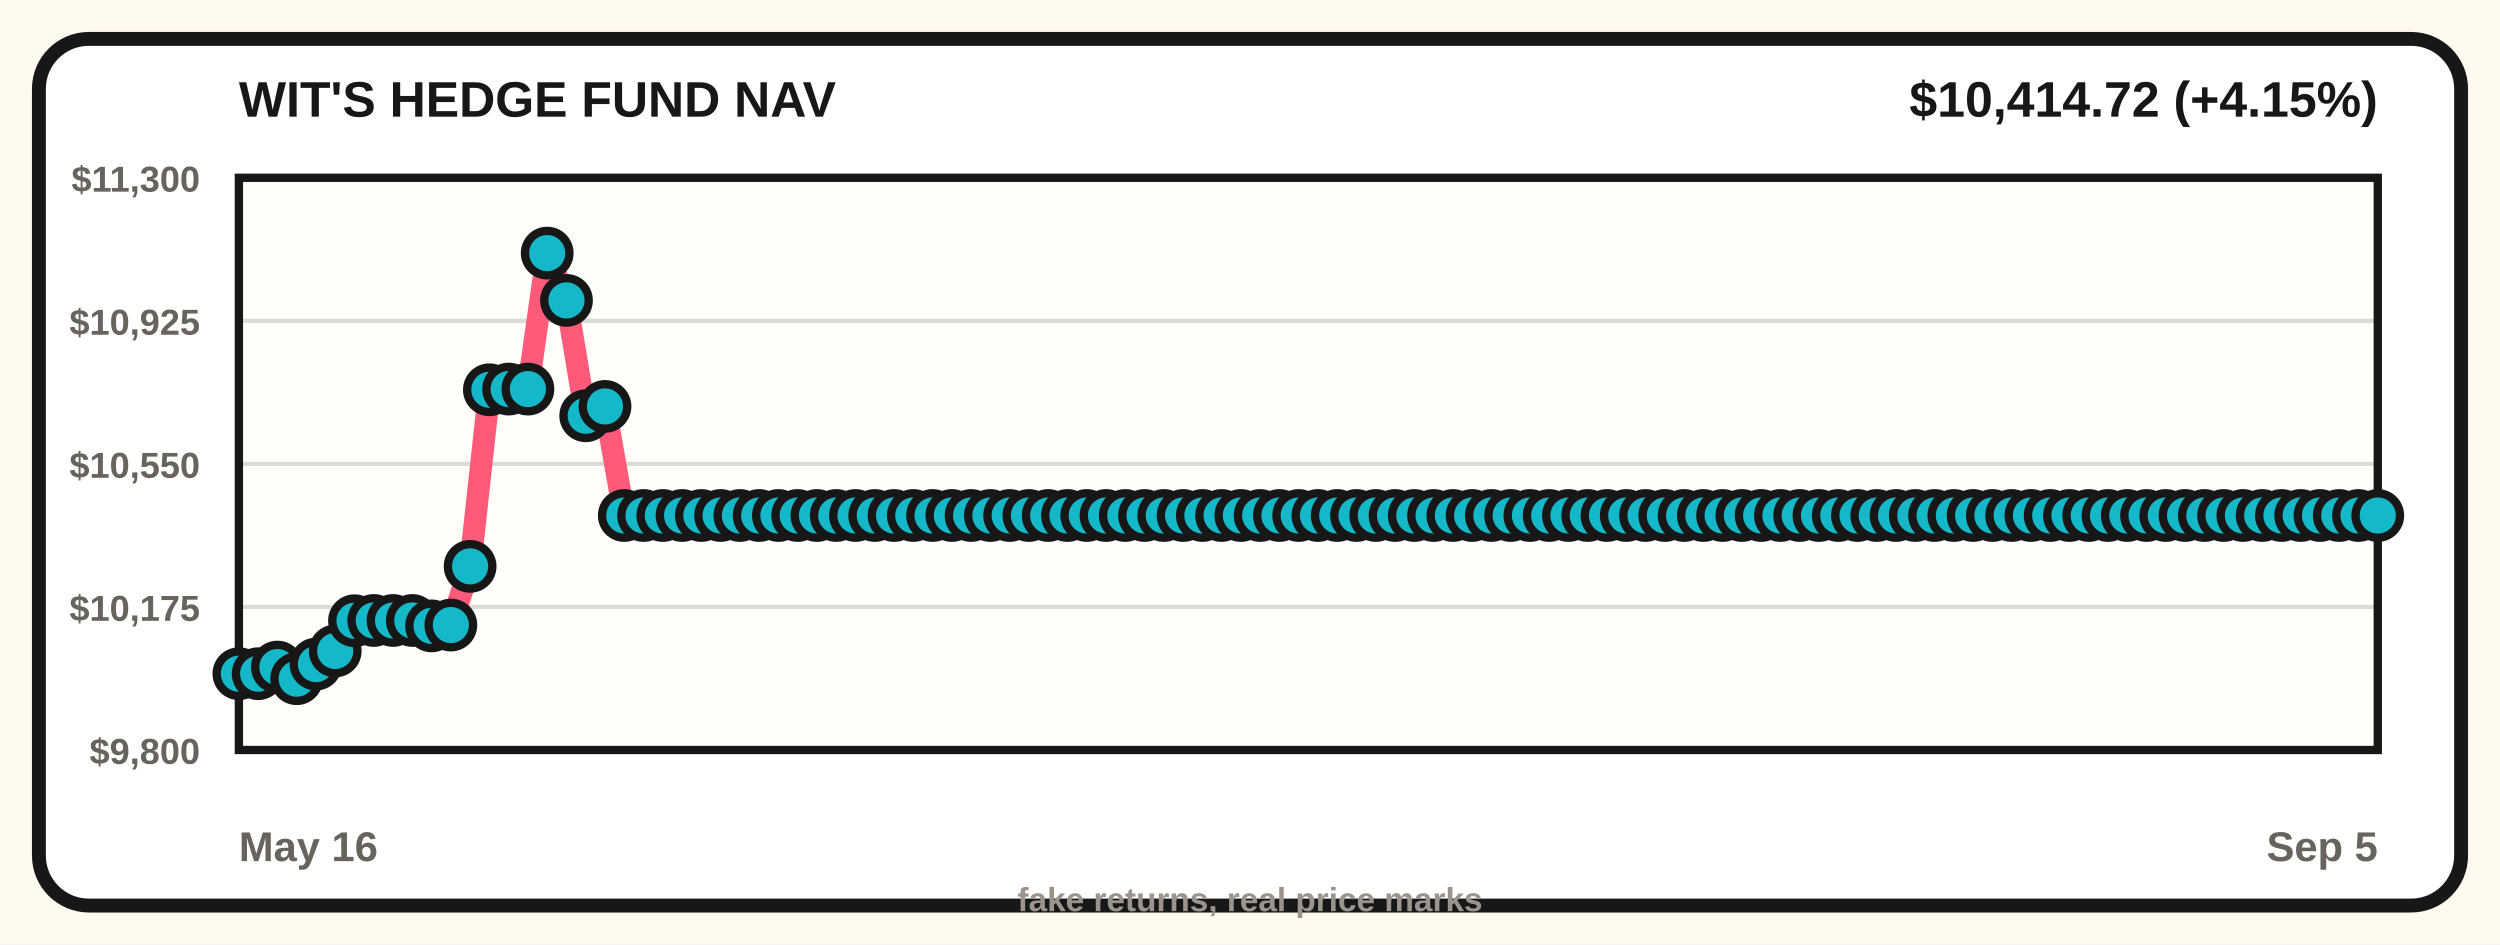
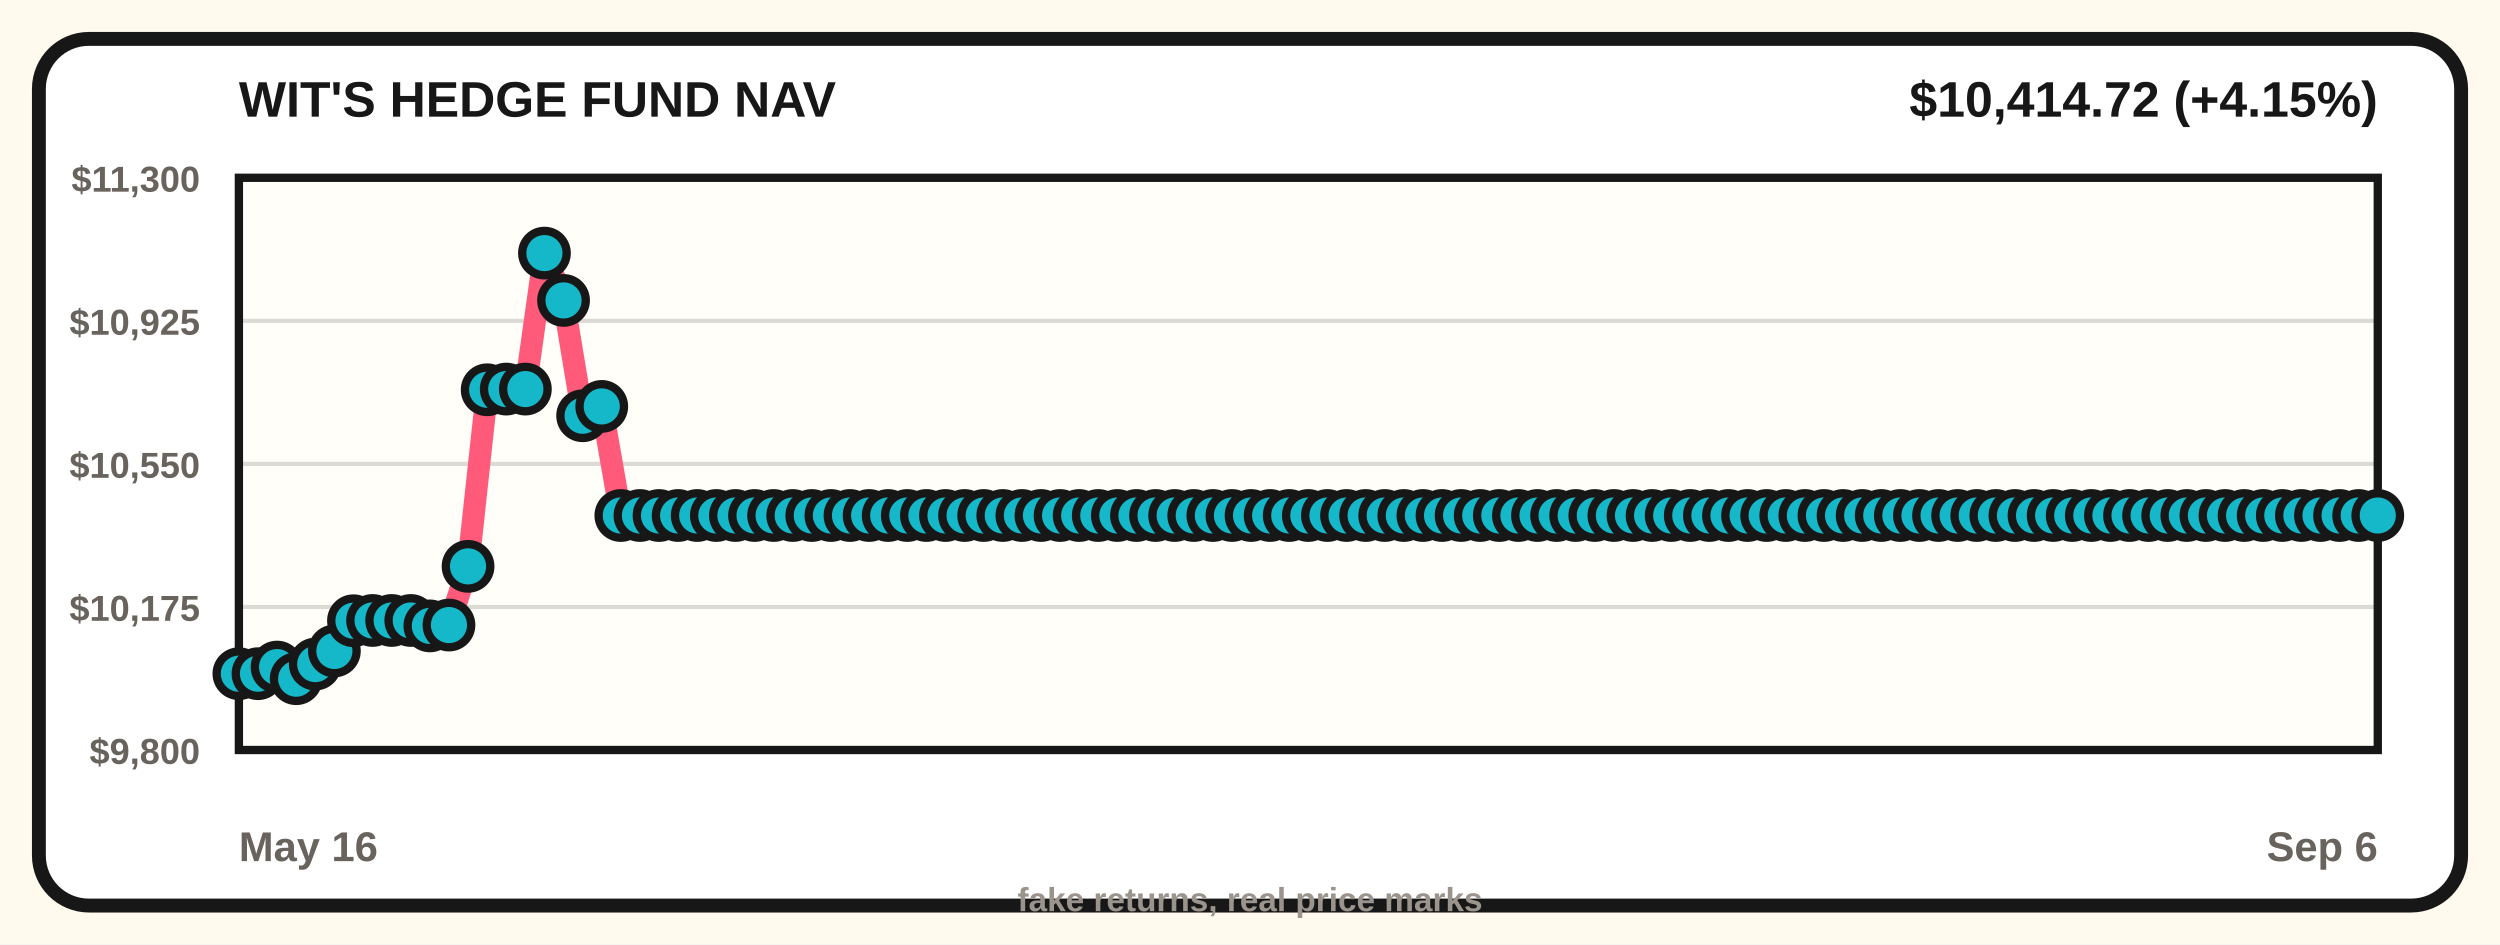
<svg xmlns="http://www.w3.org/2000/svg" width="900" height="340" viewBox="0 0 900 340" role="img" aria-label="Wit's Hedge Fund fake NAV chart">
  <rect width="900" height="340" fill="#fff9ee" />
  <rect x="14" y="14" width="872" height="312" rx="18" fill="#ffffff" stroke="#171717" stroke-width="5" />
  <rect x="86" y="64" width="770" height="206" fill="#fffef8" stroke="#171717" stroke-width="3" />
  <line x1="86" y1="270" x2="856" y2="270" stroke="#171717" stroke-width="1.5" opacity="0.16" />
  <text x="72" y="275" text-anchor="end" font-family="Arial, sans-serif" font-size="13" font-weight="800" fill="#68635d">$9,800</text>
  <line x1="86" y1="218.5" x2="856" y2="218.5" stroke="#171717" stroke-width="1.5" opacity="0.16" />
  <text x="72" y="223.5" text-anchor="end" font-family="Arial, sans-serif" font-size="13" font-weight="800" fill="#68635d">$10,175</text>
  <line x1="86" y1="167" x2="856" y2="167" stroke="#171717" stroke-width="1.5" opacity="0.16" />
  <text x="72" y="172" text-anchor="end" font-family="Arial, sans-serif" font-size="13" font-weight="800" fill="#68635d">$10,550</text>
  <line x1="86" y1="115.5" x2="856" y2="115.5" stroke="#171717" stroke-width="1.5" opacity="0.16" />
  <text x="72" y="120.5" text-anchor="end" font-family="Arial, sans-serif" font-size="13" font-weight="800" fill="#68635d">$10,925</text>
  <line x1="86" y1="64" x2="856" y2="64" stroke="#171717" stroke-width="1.5" opacity="0.16" />
  <text x="72" y="69" text-anchor="end" font-family="Arial, sans-serif" font-size="13" font-weight="800" fill="#68635d">$11,300</text>
-   <polyline points="86,242.53 92.94,242.53 99.87,240.15 106.81,244.33 113.75,239.07 120.68,234.35 127.62,223.47 134.56,223.37 141.5,223.37 148.43,223.37 155.37,225.32 162.31,225.02 169.24,203.89 176.18,140.32 183.12,140.07 190.05,140.07 196.99,91.12 203.93,108.15 210.86,149.67 217.8,146.31 224.74,185.58 231.68,185.58 238.61,185.58 245.55,185.58 252.49,185.58 259.42,185.58 266.36,185.58 273.3,185.58 280.23,185.58 287.17,185.58 294.11,185.58 301.05,185.58 307.98,185.58 314.92,185.58 321.86,185.58 328.79,185.58 335.73,185.58 342.67,185.58 349.6,185.58 356.54,185.58 363.48,185.58 370.41,185.58 377.35,185.58 384.29,185.58 391.23,185.58 398.16,185.58 405.1,185.58 412.04,185.58 418.97,185.58 425.91,185.58 432.85,185.58 439.78,185.58 446.72,185.58 453.66,185.58 460.59,185.58 467.53,185.58 474.47,185.58 481.41,185.58 488.34,185.58 495.28,185.58 502.22,185.58 509.15,185.58 516.09,185.58 523.03,185.58 529.96,185.58 536.9,185.58 543.84,185.58 550.77,185.58 557.71,185.58 564.65,185.58 571.59,185.58 578.52,185.58 585.46,185.58 592.4,185.58 599.33,185.58 606.27,185.58 613.21,185.58 620.14,185.58 627.08,185.58 634.02,185.58 640.95,185.58 647.89,185.58 654.83,185.58 661.77,185.58 668.7,185.58 675.64,185.58 682.58,185.58 689.51,185.58 696.45,185.58 703.39,185.58 710.32,185.58 717.26,185.58 724.2,185.58 731.14,185.58 738.07,185.58 745.01,185.58 751.95,185.58 758.88,185.58 765.82,185.58 772.76,185.58 779.69,185.58 786.63,185.58 793.57,185.58 800.5,185.58 807.44,185.58 814.38,185.58 821.32,185.58 828.25,185.58 835.19,185.58 842.13,185.58 849.06,185.58 856,185.58" fill="none" stroke="#ff5a7a" stroke-width="8" stroke-linecap="round" stroke-linejoin="round" />
+   <polyline points="86,242.53 92.88,242.53 99.75,240.15 106.63,244.33 113.5,239.07 120.38,234.35 127.25,223.47 134.13,223.37 141,223.37 147.88,223.37 154.75,225.32 161.63,225.02 168.5,203.89 175.38,140.32 182.25,140.07 189.13,140.07 196,91.12 202.88,108.15 209.75,149.67 216.63,146.31 223.5,185.58 230.38,185.58 237.25,185.58 244.13,185.58 251,185.58 257.88,185.58 264.75,185.58 271.63,185.58 278.5,185.58 285.38,185.58 292.25,185.58 299.13,185.58 306,185.58 312.88,185.58 319.75,185.58 326.63,185.58 333.5,185.58 340.38,185.58 347.25,185.58 354.13,185.58 361,185.58 367.88,185.58 374.75,185.58 381.63,185.58 388.5,185.58 395.38,185.58 402.25,185.58 409.13,185.58 416,185.58 422.88,185.58 429.75,185.58 436.63,185.58 443.5,185.58 450.38,185.58 457.25,185.58 464.13,185.58 471,185.58 477.88,185.58 484.75,185.58 491.63,185.58 498.5,185.58 505.38,185.58 512.25,185.58 519.13,185.58 526,185.58 532.88,185.58 539.75,185.58 546.63,185.58 553.5,185.58 560.38,185.58 567.25,185.58 574.13,185.58 581,185.58 587.88,185.58 594.75,185.58 601.63,185.58 608.5,185.58 615.38,185.58 622.25,185.58 629.13,185.58 636,185.58 642.88,185.58 649.75,185.58 656.63,185.58 663.5,185.58 670.38,185.58 677.25,185.58 684.13,185.58 691,185.58 697.88,185.58 704.75,185.58 711.63,185.58 718.5,185.58 725.38,185.58 732.25,185.58 739.13,185.58 746,185.58 752.88,185.58 759.75,185.58 766.63,185.58 773.5,185.58 780.38,185.58 787.25,185.58 794.13,185.58 801,185.58 807.88,185.58 814.75,185.58 821.63,185.58 828.5,185.58 835.38,185.58 842.25,185.58 849.13,185.58 856,185.58" fill="none" stroke="#ff5a7a" stroke-width="8" stroke-linecap="round" stroke-linejoin="round" />
  <circle cx="86" cy="242.53" r="8" fill="#15b8c8" stroke="#171717" stroke-width="3" />
-   <circle cx="92.94" cy="242.53" r="8" fill="#15b8c8" stroke="#171717" stroke-width="3" />
-   <circle cx="99.87" cy="240.15" r="8" fill="#15b8c8" stroke="#171717" stroke-width="3" />
-   <circle cx="106.81" cy="244.33" r="8" fill="#15b8c8" stroke="#171717" stroke-width="3" />
-   <circle cx="113.75" cy="239.07" r="8" fill="#15b8c8" stroke="#171717" stroke-width="3" />
-   <circle cx="120.68" cy="234.35" r="8" fill="#15b8c8" stroke="#171717" stroke-width="3" />
-   <circle cx="127.62" cy="223.47" r="8" fill="#15b8c8" stroke="#171717" stroke-width="3" />
-   <circle cx="134.56" cy="223.37" r="8" fill="#15b8c8" stroke="#171717" stroke-width="3" />
-   <circle cx="141.5" cy="223.37" r="8" fill="#15b8c8" stroke="#171717" stroke-width="3" />
-   <circle cx="148.43" cy="223.37" r="8" fill="#15b8c8" stroke="#171717" stroke-width="3" />
-   <circle cx="155.37" cy="225.32" r="8" fill="#15b8c8" stroke="#171717" stroke-width="3" />
-   <circle cx="162.31" cy="225.02" r="8" fill="#15b8c8" stroke="#171717" stroke-width="3" />
-   <circle cx="169.24" cy="203.89" r="8" fill="#15b8c8" stroke="#171717" stroke-width="3" />
-   <circle cx="176.18" cy="140.32" r="8" fill="#15b8c8" stroke="#171717" stroke-width="3" />
-   <circle cx="183.12" cy="140.07" r="8" fill="#15b8c8" stroke="#171717" stroke-width="3" />
-   <circle cx="190.05" cy="140.07" r="8" fill="#15b8c8" stroke="#171717" stroke-width="3" />
-   <circle cx="196.99" cy="91.12" r="8" fill="#15b8c8" stroke="#171717" stroke-width="3" />
-   <circle cx="203.93" cy="108.15" r="8" fill="#15b8c8" stroke="#171717" stroke-width="3" />
-   <circle cx="210.86" cy="149.67" r="8" fill="#15b8c8" stroke="#171717" stroke-width="3" />
-   <circle cx="217.8" cy="146.31" r="8" fill="#15b8c8" stroke="#171717" stroke-width="3" />
-   <circle cx="224.74" cy="185.58" r="8" fill="#15b8c8" stroke="#171717" stroke-width="3" />
-   <circle cx="231.68" cy="185.58" r="8" fill="#15b8c8" stroke="#171717" stroke-width="3" />
-   <circle cx="238.61" cy="185.58" r="8" fill="#15b8c8" stroke="#171717" stroke-width="3" />
-   <circle cx="245.55" cy="185.58" r="8" fill="#15b8c8" stroke="#171717" stroke-width="3" />
-   <circle cx="252.49" cy="185.58" r="8" fill="#15b8c8" stroke="#171717" stroke-width="3" />
-   <circle cx="259.42" cy="185.58" r="8" fill="#15b8c8" stroke="#171717" stroke-width="3" />
-   <circle cx="266.36" cy="185.58" r="8" fill="#15b8c8" stroke="#171717" stroke-width="3" />
-   <circle cx="273.3" cy="185.58" r="8" fill="#15b8c8" stroke="#171717" stroke-width="3" />
-   <circle cx="280.23" cy="185.58" r="8" fill="#15b8c8" stroke="#171717" stroke-width="3" />
-   <circle cx="287.17" cy="185.58" r="8" fill="#15b8c8" stroke="#171717" stroke-width="3" />
-   <circle cx="294.11" cy="185.58" r="8" fill="#15b8c8" stroke="#171717" stroke-width="3" />
-   <circle cx="301.05" cy="185.58" r="8" fill="#15b8c8" stroke="#171717" stroke-width="3" />
-   <circle cx="307.98" cy="185.58" r="8" fill="#15b8c8" stroke="#171717" stroke-width="3" />
-   <circle cx="314.92" cy="185.58" r="8" fill="#15b8c8" stroke="#171717" stroke-width="3" />
-   <circle cx="321.86" cy="185.58" r="8" fill="#15b8c8" stroke="#171717" stroke-width="3" />
-   <circle cx="328.79" cy="185.58" r="8" fill="#15b8c8" stroke="#171717" stroke-width="3" />
-   <circle cx="335.73" cy="185.58" r="8" fill="#15b8c8" stroke="#171717" stroke-width="3" />
-   <circle cx="342.67" cy="185.58" r="8" fill="#15b8c8" stroke="#171717" stroke-width="3" />
-   <circle cx="349.6" cy="185.58" r="8" fill="#15b8c8" stroke="#171717" stroke-width="3" />
-   <circle cx="356.54" cy="185.58" r="8" fill="#15b8c8" stroke="#171717" stroke-width="3" />
-   <circle cx="363.48" cy="185.58" r="8" fill="#15b8c8" stroke="#171717" stroke-width="3" />
-   <circle cx="370.41" cy="185.58" r="8" fill="#15b8c8" stroke="#171717" stroke-width="3" />
-   <circle cx="377.35" cy="185.58" r="8" fill="#15b8c8" stroke="#171717" stroke-width="3" />
-   <circle cx="384.29" cy="185.58" r="8" fill="#15b8c8" stroke="#171717" stroke-width="3" />
-   <circle cx="391.23" cy="185.58" r="8" fill="#15b8c8" stroke="#171717" stroke-width="3" />
-   <circle cx="398.16" cy="185.58" r="8" fill="#15b8c8" stroke="#171717" stroke-width="3" />
-   <circle cx="405.1" cy="185.58" r="8" fill="#15b8c8" stroke="#171717" stroke-width="3" />
-   <circle cx="412.04" cy="185.58" r="8" fill="#15b8c8" stroke="#171717" stroke-width="3" />
-   <circle cx="418.97" cy="185.58" r="8" fill="#15b8c8" stroke="#171717" stroke-width="3" />
-   <circle cx="425.91" cy="185.58" r="8" fill="#15b8c8" stroke="#171717" stroke-width="3" />
-   <circle cx="432.85" cy="185.58" r="8" fill="#15b8c8" stroke="#171717" stroke-width="3" />
-   <circle cx="439.78" cy="185.58" r="8" fill="#15b8c8" stroke="#171717" stroke-width="3" />
-   <circle cx="446.72" cy="185.58" r="8" fill="#15b8c8" stroke="#171717" stroke-width="3" />
-   <circle cx="453.66" cy="185.58" r="8" fill="#15b8c8" stroke="#171717" stroke-width="3" />
-   <circle cx="460.59" cy="185.58" r="8" fill="#15b8c8" stroke="#171717" stroke-width="3" />
-   <circle cx="467.53" cy="185.58" r="8" fill="#15b8c8" stroke="#171717" stroke-width="3" />
-   <circle cx="474.47" cy="185.58" r="8" fill="#15b8c8" stroke="#171717" stroke-width="3" />
-   <circle cx="481.41" cy="185.58" r="8" fill="#15b8c8" stroke="#171717" stroke-width="3" />
-   <circle cx="488.34" cy="185.58" r="8" fill="#15b8c8" stroke="#171717" stroke-width="3" />
-   <circle cx="495.28" cy="185.58" r="8" fill="#15b8c8" stroke="#171717" stroke-width="3" />
-   <circle cx="502.22" cy="185.58" r="8" fill="#15b8c8" stroke="#171717" stroke-width="3" />
-   <circle cx="509.15" cy="185.58" r="8" fill="#15b8c8" stroke="#171717" stroke-width="3" />
-   <circle cx="516.09" cy="185.58" r="8" fill="#15b8c8" stroke="#171717" stroke-width="3" />
-   <circle cx="523.03" cy="185.58" r="8" fill="#15b8c8" stroke="#171717" stroke-width="3" />
-   <circle cx="529.96" cy="185.58" r="8" fill="#15b8c8" stroke="#171717" stroke-width="3" />
-   <circle cx="536.9" cy="185.58" r="8" fill="#15b8c8" stroke="#171717" stroke-width="3" />
-   <circle cx="543.84" cy="185.58" r="8" fill="#15b8c8" stroke="#171717" stroke-width="3" />
-   <circle cx="550.77" cy="185.58" r="8" fill="#15b8c8" stroke="#171717" stroke-width="3" />
-   <circle cx="557.71" cy="185.58" r="8" fill="#15b8c8" stroke="#171717" stroke-width="3" />
-   <circle cx="564.65" cy="185.58" r="8" fill="#15b8c8" stroke="#171717" stroke-width="3" />
-   <circle cx="571.59" cy="185.58" r="8" fill="#15b8c8" stroke="#171717" stroke-width="3" />
-   <circle cx="578.52" cy="185.58" r="8" fill="#15b8c8" stroke="#171717" stroke-width="3" />
-   <circle cx="585.46" cy="185.58" r="8" fill="#15b8c8" stroke="#171717" stroke-width="3" />
-   <circle cx="592.4" cy="185.58" r="8" fill="#15b8c8" stroke="#171717" stroke-width="3" />
-   <circle cx="599.33" cy="185.58" r="8" fill="#15b8c8" stroke="#171717" stroke-width="3" />
-   <circle cx="606.27" cy="185.58" r="8" fill="#15b8c8" stroke="#171717" stroke-width="3" />
-   <circle cx="613.21" cy="185.58" r="8" fill="#15b8c8" stroke="#171717" stroke-width="3" />
-   <circle cx="620.14" cy="185.58" r="8" fill="#15b8c8" stroke="#171717" stroke-width="3" />
-   <circle cx="627.08" cy="185.58" r="8" fill="#15b8c8" stroke="#171717" stroke-width="3" />
-   <circle cx="634.02" cy="185.58" r="8" fill="#15b8c8" stroke="#171717" stroke-width="3" />
-   <circle cx="640.95" cy="185.58" r="8" fill="#15b8c8" stroke="#171717" stroke-width="3" />
-   <circle cx="647.89" cy="185.58" r="8" fill="#15b8c8" stroke="#171717" stroke-width="3" />
-   <circle cx="654.83" cy="185.58" r="8" fill="#15b8c8" stroke="#171717" stroke-width="3" />
-   <circle cx="661.77" cy="185.58" r="8" fill="#15b8c8" stroke="#171717" stroke-width="3" />
-   <circle cx="668.7" cy="185.58" r="8" fill="#15b8c8" stroke="#171717" stroke-width="3" />
-   <circle cx="675.64" cy="185.58" r="8" fill="#15b8c8" stroke="#171717" stroke-width="3" />
-   <circle cx="682.58" cy="185.58" r="8" fill="#15b8c8" stroke="#171717" stroke-width="3" />
-   <circle cx="689.51" cy="185.58" r="8" fill="#15b8c8" stroke="#171717" stroke-width="3" />
-   <circle cx="696.45" cy="185.58" r="8" fill="#15b8c8" stroke="#171717" stroke-width="3" />
-   <circle cx="703.39" cy="185.58" r="8" fill="#15b8c8" stroke="#171717" stroke-width="3" />
-   <circle cx="710.32" cy="185.58" r="8" fill="#15b8c8" stroke="#171717" stroke-width="3" />
-   <circle cx="717.26" cy="185.58" r="8" fill="#15b8c8" stroke="#171717" stroke-width="3" />
-   <circle cx="724.2" cy="185.58" r="8" fill="#15b8c8" stroke="#171717" stroke-width="3" />
-   <circle cx="731.14" cy="185.58" r="8" fill="#15b8c8" stroke="#171717" stroke-width="3" />
-   <circle cx="738.07" cy="185.58" r="8" fill="#15b8c8" stroke="#171717" stroke-width="3" />
-   <circle cx="745.01" cy="185.58" r="8" fill="#15b8c8" stroke="#171717" stroke-width="3" />
-   <circle cx="751.95" cy="185.58" r="8" fill="#15b8c8" stroke="#171717" stroke-width="3" />
-   <circle cx="758.88" cy="185.58" r="8" fill="#15b8c8" stroke="#171717" stroke-width="3" />
-   <circle cx="765.82" cy="185.58" r="8" fill="#15b8c8" stroke="#171717" stroke-width="3" />
-   <circle cx="772.76" cy="185.58" r="8" fill="#15b8c8" stroke="#171717" stroke-width="3" />
-   <circle cx="779.69" cy="185.58" r="8" fill="#15b8c8" stroke="#171717" stroke-width="3" />
-   <circle cx="786.63" cy="185.58" r="8" fill="#15b8c8" stroke="#171717" stroke-width="3" />
-   <circle cx="793.57" cy="185.58" r="8" fill="#15b8c8" stroke="#171717" stroke-width="3" />
-   <circle cx="800.5" cy="185.58" r="8" fill="#15b8c8" stroke="#171717" stroke-width="3" />
-   <circle cx="807.44" cy="185.58" r="8" fill="#15b8c8" stroke="#171717" stroke-width="3" />
-   <circle cx="814.38" cy="185.58" r="8" fill="#15b8c8" stroke="#171717" stroke-width="3" />
-   <circle cx="821.32" cy="185.58" r="8" fill="#15b8c8" stroke="#171717" stroke-width="3" />
-   <circle cx="828.25" cy="185.58" r="8" fill="#15b8c8" stroke="#171717" stroke-width="3" />
-   <circle cx="835.19" cy="185.58" r="8" fill="#15b8c8" stroke="#171717" stroke-width="3" />
-   <circle cx="842.13" cy="185.58" r="8" fill="#15b8c8" stroke="#171717" stroke-width="3" />
-   <circle cx="849.06" cy="185.58" r="8" fill="#15b8c8" stroke="#171717" stroke-width="3" />
+   <circle cx="92.88" cy="242.53" r="8" fill="#15b8c8" stroke="#171717" stroke-width="3" />
+   <circle cx="99.75" cy="240.15" r="8" fill="#15b8c8" stroke="#171717" stroke-width="3" />
+   <circle cx="106.63" cy="244.33" r="8" fill="#15b8c8" stroke="#171717" stroke-width="3" />
+   <circle cx="113.5" cy="239.07" r="8" fill="#15b8c8" stroke="#171717" stroke-width="3" />
+   <circle cx="120.38" cy="234.35" r="8" fill="#15b8c8" stroke="#171717" stroke-width="3" />
+   <circle cx="127.25" cy="223.47" r="8" fill="#15b8c8" stroke="#171717" stroke-width="3" />
+   <circle cx="134.13" cy="223.37" r="8" fill="#15b8c8" stroke="#171717" stroke-width="3" />
+   <circle cx="141" cy="223.37" r="8" fill="#15b8c8" stroke="#171717" stroke-width="3" />
+   <circle cx="147.88" cy="223.37" r="8" fill="#15b8c8" stroke="#171717" stroke-width="3" />
+   <circle cx="154.75" cy="225.32" r="8" fill="#15b8c8" stroke="#171717" stroke-width="3" />
+   <circle cx="161.63" cy="225.02" r="8" fill="#15b8c8" stroke="#171717" stroke-width="3" />
+   <circle cx="168.5" cy="203.89" r="8" fill="#15b8c8" stroke="#171717" stroke-width="3" />
+   <circle cx="175.38" cy="140.32" r="8" fill="#15b8c8" stroke="#171717" stroke-width="3" />
+   <circle cx="182.25" cy="140.07" r="8" fill="#15b8c8" stroke="#171717" stroke-width="3" />
+   <circle cx="189.13" cy="140.07" r="8" fill="#15b8c8" stroke="#171717" stroke-width="3" />
+   <circle cx="196" cy="91.12" r="8" fill="#15b8c8" stroke="#171717" stroke-width="3" />
+   <circle cx="202.88" cy="108.15" r="8" fill="#15b8c8" stroke="#171717" stroke-width="3" />
+   <circle cx="209.75" cy="149.67" r="8" fill="#15b8c8" stroke="#171717" stroke-width="3" />
+   <circle cx="216.63" cy="146.31" r="8" fill="#15b8c8" stroke="#171717" stroke-width="3" />
+   <circle cx="223.5" cy="185.58" r="8" fill="#15b8c8" stroke="#171717" stroke-width="3" />
+   <circle cx="230.38" cy="185.58" r="8" fill="#15b8c8" stroke="#171717" stroke-width="3" />
+   <circle cx="237.25" cy="185.58" r="8" fill="#15b8c8" stroke="#171717" stroke-width="3" />
+   <circle cx="244.13" cy="185.58" r="8" fill="#15b8c8" stroke="#171717" stroke-width="3" />
+   <circle cx="251" cy="185.58" r="8" fill="#15b8c8" stroke="#171717" stroke-width="3" />
+   <circle cx="257.88" cy="185.58" r="8" fill="#15b8c8" stroke="#171717" stroke-width="3" />
+   <circle cx="264.75" cy="185.58" r="8" fill="#15b8c8" stroke="#171717" stroke-width="3" />
+   <circle cx="271.63" cy="185.58" r="8" fill="#15b8c8" stroke="#171717" stroke-width="3" />
+   <circle cx="278.5" cy="185.58" r="8" fill="#15b8c8" stroke="#171717" stroke-width="3" />
+   <circle cx="285.38" cy="185.58" r="8" fill="#15b8c8" stroke="#171717" stroke-width="3" />
+   <circle cx="292.25" cy="185.58" r="8" fill="#15b8c8" stroke="#171717" stroke-width="3" />
+   <circle cx="299.13" cy="185.58" r="8" fill="#15b8c8" stroke="#171717" stroke-width="3" />
+   <circle cx="306" cy="185.58" r="8" fill="#15b8c8" stroke="#171717" stroke-width="3" />
+   <circle cx="312.88" cy="185.58" r="8" fill="#15b8c8" stroke="#171717" stroke-width="3" />
+   <circle cx="319.75" cy="185.58" r="8" fill="#15b8c8" stroke="#171717" stroke-width="3" />
+   <circle cx="326.63" cy="185.58" r="8" fill="#15b8c8" stroke="#171717" stroke-width="3" />
+   <circle cx="333.5" cy="185.58" r="8" fill="#15b8c8" stroke="#171717" stroke-width="3" />
+   <circle cx="340.38" cy="185.58" r="8" fill="#15b8c8" stroke="#171717" stroke-width="3" />
+   <circle cx="347.25" cy="185.58" r="8" fill="#15b8c8" stroke="#171717" stroke-width="3" />
+   <circle cx="354.13" cy="185.58" r="8" fill="#15b8c8" stroke="#171717" stroke-width="3" />
+   <circle cx="361" cy="185.58" r="8" fill="#15b8c8" stroke="#171717" stroke-width="3" />
+   <circle cx="367.88" cy="185.58" r="8" fill="#15b8c8" stroke="#171717" stroke-width="3" />
+   <circle cx="374.75" cy="185.58" r="8" fill="#15b8c8" stroke="#171717" stroke-width="3" />
+   <circle cx="381.63" cy="185.58" r="8" fill="#15b8c8" stroke="#171717" stroke-width="3" />
+   <circle cx="388.5" cy="185.58" r="8" fill="#15b8c8" stroke="#171717" stroke-width="3" />
+   <circle cx="395.38" cy="185.58" r="8" fill="#15b8c8" stroke="#171717" stroke-width="3" />
+   <circle cx="402.25" cy="185.58" r="8" fill="#15b8c8" stroke="#171717" stroke-width="3" />
+   <circle cx="409.13" cy="185.58" r="8" fill="#15b8c8" stroke="#171717" stroke-width="3" />
+   <circle cx="416" cy="185.58" r="8" fill="#15b8c8" stroke="#171717" stroke-width="3" />
+   <circle cx="422.88" cy="185.58" r="8" fill="#15b8c8" stroke="#171717" stroke-width="3" />
+   <circle cx="429.75" cy="185.58" r="8" fill="#15b8c8" stroke="#171717" stroke-width="3" />
+   <circle cx="436.63" cy="185.58" r="8" fill="#15b8c8" stroke="#171717" stroke-width="3" />
+   <circle cx="443.5" cy="185.58" r="8" fill="#15b8c8" stroke="#171717" stroke-width="3" />
+   <circle cx="450.38" cy="185.58" r="8" fill="#15b8c8" stroke="#171717" stroke-width="3" />
+   <circle cx="457.25" cy="185.58" r="8" fill="#15b8c8" stroke="#171717" stroke-width="3" />
+   <circle cx="464.13" cy="185.58" r="8" fill="#15b8c8" stroke="#171717" stroke-width="3" />
+   <circle cx="471" cy="185.58" r="8" fill="#15b8c8" stroke="#171717" stroke-width="3" />
+   <circle cx="477.88" cy="185.58" r="8" fill="#15b8c8" stroke="#171717" stroke-width="3" />
+   <circle cx="484.75" cy="185.58" r="8" fill="#15b8c8" stroke="#171717" stroke-width="3" />
+   <circle cx="491.63" cy="185.58" r="8" fill="#15b8c8" stroke="#171717" stroke-width="3" />
+   <circle cx="498.5" cy="185.58" r="8" fill="#15b8c8" stroke="#171717" stroke-width="3" />
+   <circle cx="505.38" cy="185.58" r="8" fill="#15b8c8" stroke="#171717" stroke-width="3" />
+   <circle cx="512.25" cy="185.58" r="8" fill="#15b8c8" stroke="#171717" stroke-width="3" />
+   <circle cx="519.13" cy="185.58" r="8" fill="#15b8c8" stroke="#171717" stroke-width="3" />
+   <circle cx="526" cy="185.58" r="8" fill="#15b8c8" stroke="#171717" stroke-width="3" />
+   <circle cx="532.88" cy="185.58" r="8" fill="#15b8c8" stroke="#171717" stroke-width="3" />
+   <circle cx="539.75" cy="185.58" r="8" fill="#15b8c8" stroke="#171717" stroke-width="3" />
+   <circle cx="546.63" cy="185.58" r="8" fill="#15b8c8" stroke="#171717" stroke-width="3" />
+   <circle cx="553.5" cy="185.58" r="8" fill="#15b8c8" stroke="#171717" stroke-width="3" />
+   <circle cx="560.38" cy="185.58" r="8" fill="#15b8c8" stroke="#171717" stroke-width="3" />
+   <circle cx="567.25" cy="185.58" r="8" fill="#15b8c8" stroke="#171717" stroke-width="3" />
+   <circle cx="574.13" cy="185.58" r="8" fill="#15b8c8" stroke="#171717" stroke-width="3" />
+   <circle cx="581" cy="185.58" r="8" fill="#15b8c8" stroke="#171717" stroke-width="3" />
+   <circle cx="587.88" cy="185.58" r="8" fill="#15b8c8" stroke="#171717" stroke-width="3" />
+   <circle cx="594.75" cy="185.58" r="8" fill="#15b8c8" stroke="#171717" stroke-width="3" />
+   <circle cx="601.63" cy="185.58" r="8" fill="#15b8c8" stroke="#171717" stroke-width="3" />
+   <circle cx="608.5" cy="185.58" r="8" fill="#15b8c8" stroke="#171717" stroke-width="3" />
+   <circle cx="615.38" cy="185.58" r="8" fill="#15b8c8" stroke="#171717" stroke-width="3" />
+   <circle cx="622.25" cy="185.58" r="8" fill="#15b8c8" stroke="#171717" stroke-width="3" />
+   <circle cx="629.13" cy="185.58" r="8" fill="#15b8c8" stroke="#171717" stroke-width="3" />
+   <circle cx="636" cy="185.58" r="8" fill="#15b8c8" stroke="#171717" stroke-width="3" />
+   <circle cx="642.88" cy="185.58" r="8" fill="#15b8c8" stroke="#171717" stroke-width="3" />
+   <circle cx="649.75" cy="185.58" r="8" fill="#15b8c8" stroke="#171717" stroke-width="3" />
+   <circle cx="656.63" cy="185.58" r="8" fill="#15b8c8" stroke="#171717" stroke-width="3" />
+   <circle cx="663.5" cy="185.58" r="8" fill="#15b8c8" stroke="#171717" stroke-width="3" />
+   <circle cx="670.38" cy="185.58" r="8" fill="#15b8c8" stroke="#171717" stroke-width="3" />
+   <circle cx="677.25" cy="185.58" r="8" fill="#15b8c8" stroke="#171717" stroke-width="3" />
+   <circle cx="684.13" cy="185.58" r="8" fill="#15b8c8" stroke="#171717" stroke-width="3" />
+   <circle cx="691" cy="185.58" r="8" fill="#15b8c8" stroke="#171717" stroke-width="3" />
+   <circle cx="697.88" cy="185.58" r="8" fill="#15b8c8" stroke="#171717" stroke-width="3" />
+   <circle cx="704.75" cy="185.58" r="8" fill="#15b8c8" stroke="#171717" stroke-width="3" />
+   <circle cx="711.63" cy="185.58" r="8" fill="#15b8c8" stroke="#171717" stroke-width="3" />
+   <circle cx="718.5" cy="185.58" r="8" fill="#15b8c8" stroke="#171717" stroke-width="3" />
+   <circle cx="725.38" cy="185.58" r="8" fill="#15b8c8" stroke="#171717" stroke-width="3" />
+   <circle cx="732.25" cy="185.58" r="8" fill="#15b8c8" stroke="#171717" stroke-width="3" />
+   <circle cx="739.13" cy="185.58" r="8" fill="#15b8c8" stroke="#171717" stroke-width="3" />
+   <circle cx="746" cy="185.58" r="8" fill="#15b8c8" stroke="#171717" stroke-width="3" />
+   <circle cx="752.88" cy="185.58" r="8" fill="#15b8c8" stroke="#171717" stroke-width="3" />
+   <circle cx="759.75" cy="185.58" r="8" fill="#15b8c8" stroke="#171717" stroke-width="3" />
+   <circle cx="766.63" cy="185.58" r="8" fill="#15b8c8" stroke="#171717" stroke-width="3" />
+   <circle cx="773.5" cy="185.58" r="8" fill="#15b8c8" stroke="#171717" stroke-width="3" />
+   <circle cx="780.38" cy="185.58" r="8" fill="#15b8c8" stroke="#171717" stroke-width="3" />
+   <circle cx="787.25" cy="185.58" r="8" fill="#15b8c8" stroke="#171717" stroke-width="3" />
+   <circle cx="794.13" cy="185.58" r="8" fill="#15b8c8" stroke="#171717" stroke-width="3" />
+   <circle cx="801" cy="185.58" r="8" fill="#15b8c8" stroke="#171717" stroke-width="3" />
+   <circle cx="807.88" cy="185.58" r="8" fill="#15b8c8" stroke="#171717" stroke-width="3" />
+   <circle cx="814.75" cy="185.58" r="8" fill="#15b8c8" stroke="#171717" stroke-width="3" />
+   <circle cx="821.63" cy="185.58" r="8" fill="#15b8c8" stroke="#171717" stroke-width="3" />
+   <circle cx="828.5" cy="185.58" r="8" fill="#15b8c8" stroke="#171717" stroke-width="3" />
+   <circle cx="835.38" cy="185.58" r="8" fill="#15b8c8" stroke="#171717" stroke-width="3" />
+   <circle cx="842.25" cy="185.58" r="8" fill="#15b8c8" stroke="#171717" stroke-width="3" />
+   <circle cx="849.13" cy="185.58" r="8" fill="#15b8c8" stroke="#171717" stroke-width="3" />
  <circle cx="856" cy="185.58" r="8" fill="#15b8c8" stroke="#171717" stroke-width="3" />
  <text x="86" y="42" font-family="Arial, sans-serif" font-size="18" font-weight="900" fill="#171717">WIT'S HEDGE FUND NAV</text>
  <text x="856" y="42" text-anchor="end" font-family="Arial, sans-serif" font-size="18" font-weight="900" fill="#171717">$10,414.72 (+4.15%)</text>
  <text x="86" y="310" text-anchor="start" font-family="Arial, sans-serif" font-size="15" font-weight="900" fill="#68635d">May 16</text>
-   <text x="856" y="310" text-anchor="end" font-family="Arial, sans-serif" font-size="15" font-weight="900" fill="#68635d">Sep 5</text>
+   <text x="856" y="310" text-anchor="end" font-family="Arial, sans-serif" font-size="15" font-weight="900" fill="#68635d">Sep 6</text>
  <text x="450" y="328" text-anchor="middle" font-family="Arial, sans-serif" font-size="12" font-weight="800" fill="#9a948c">fake returns, real price marks</text>
</svg>
